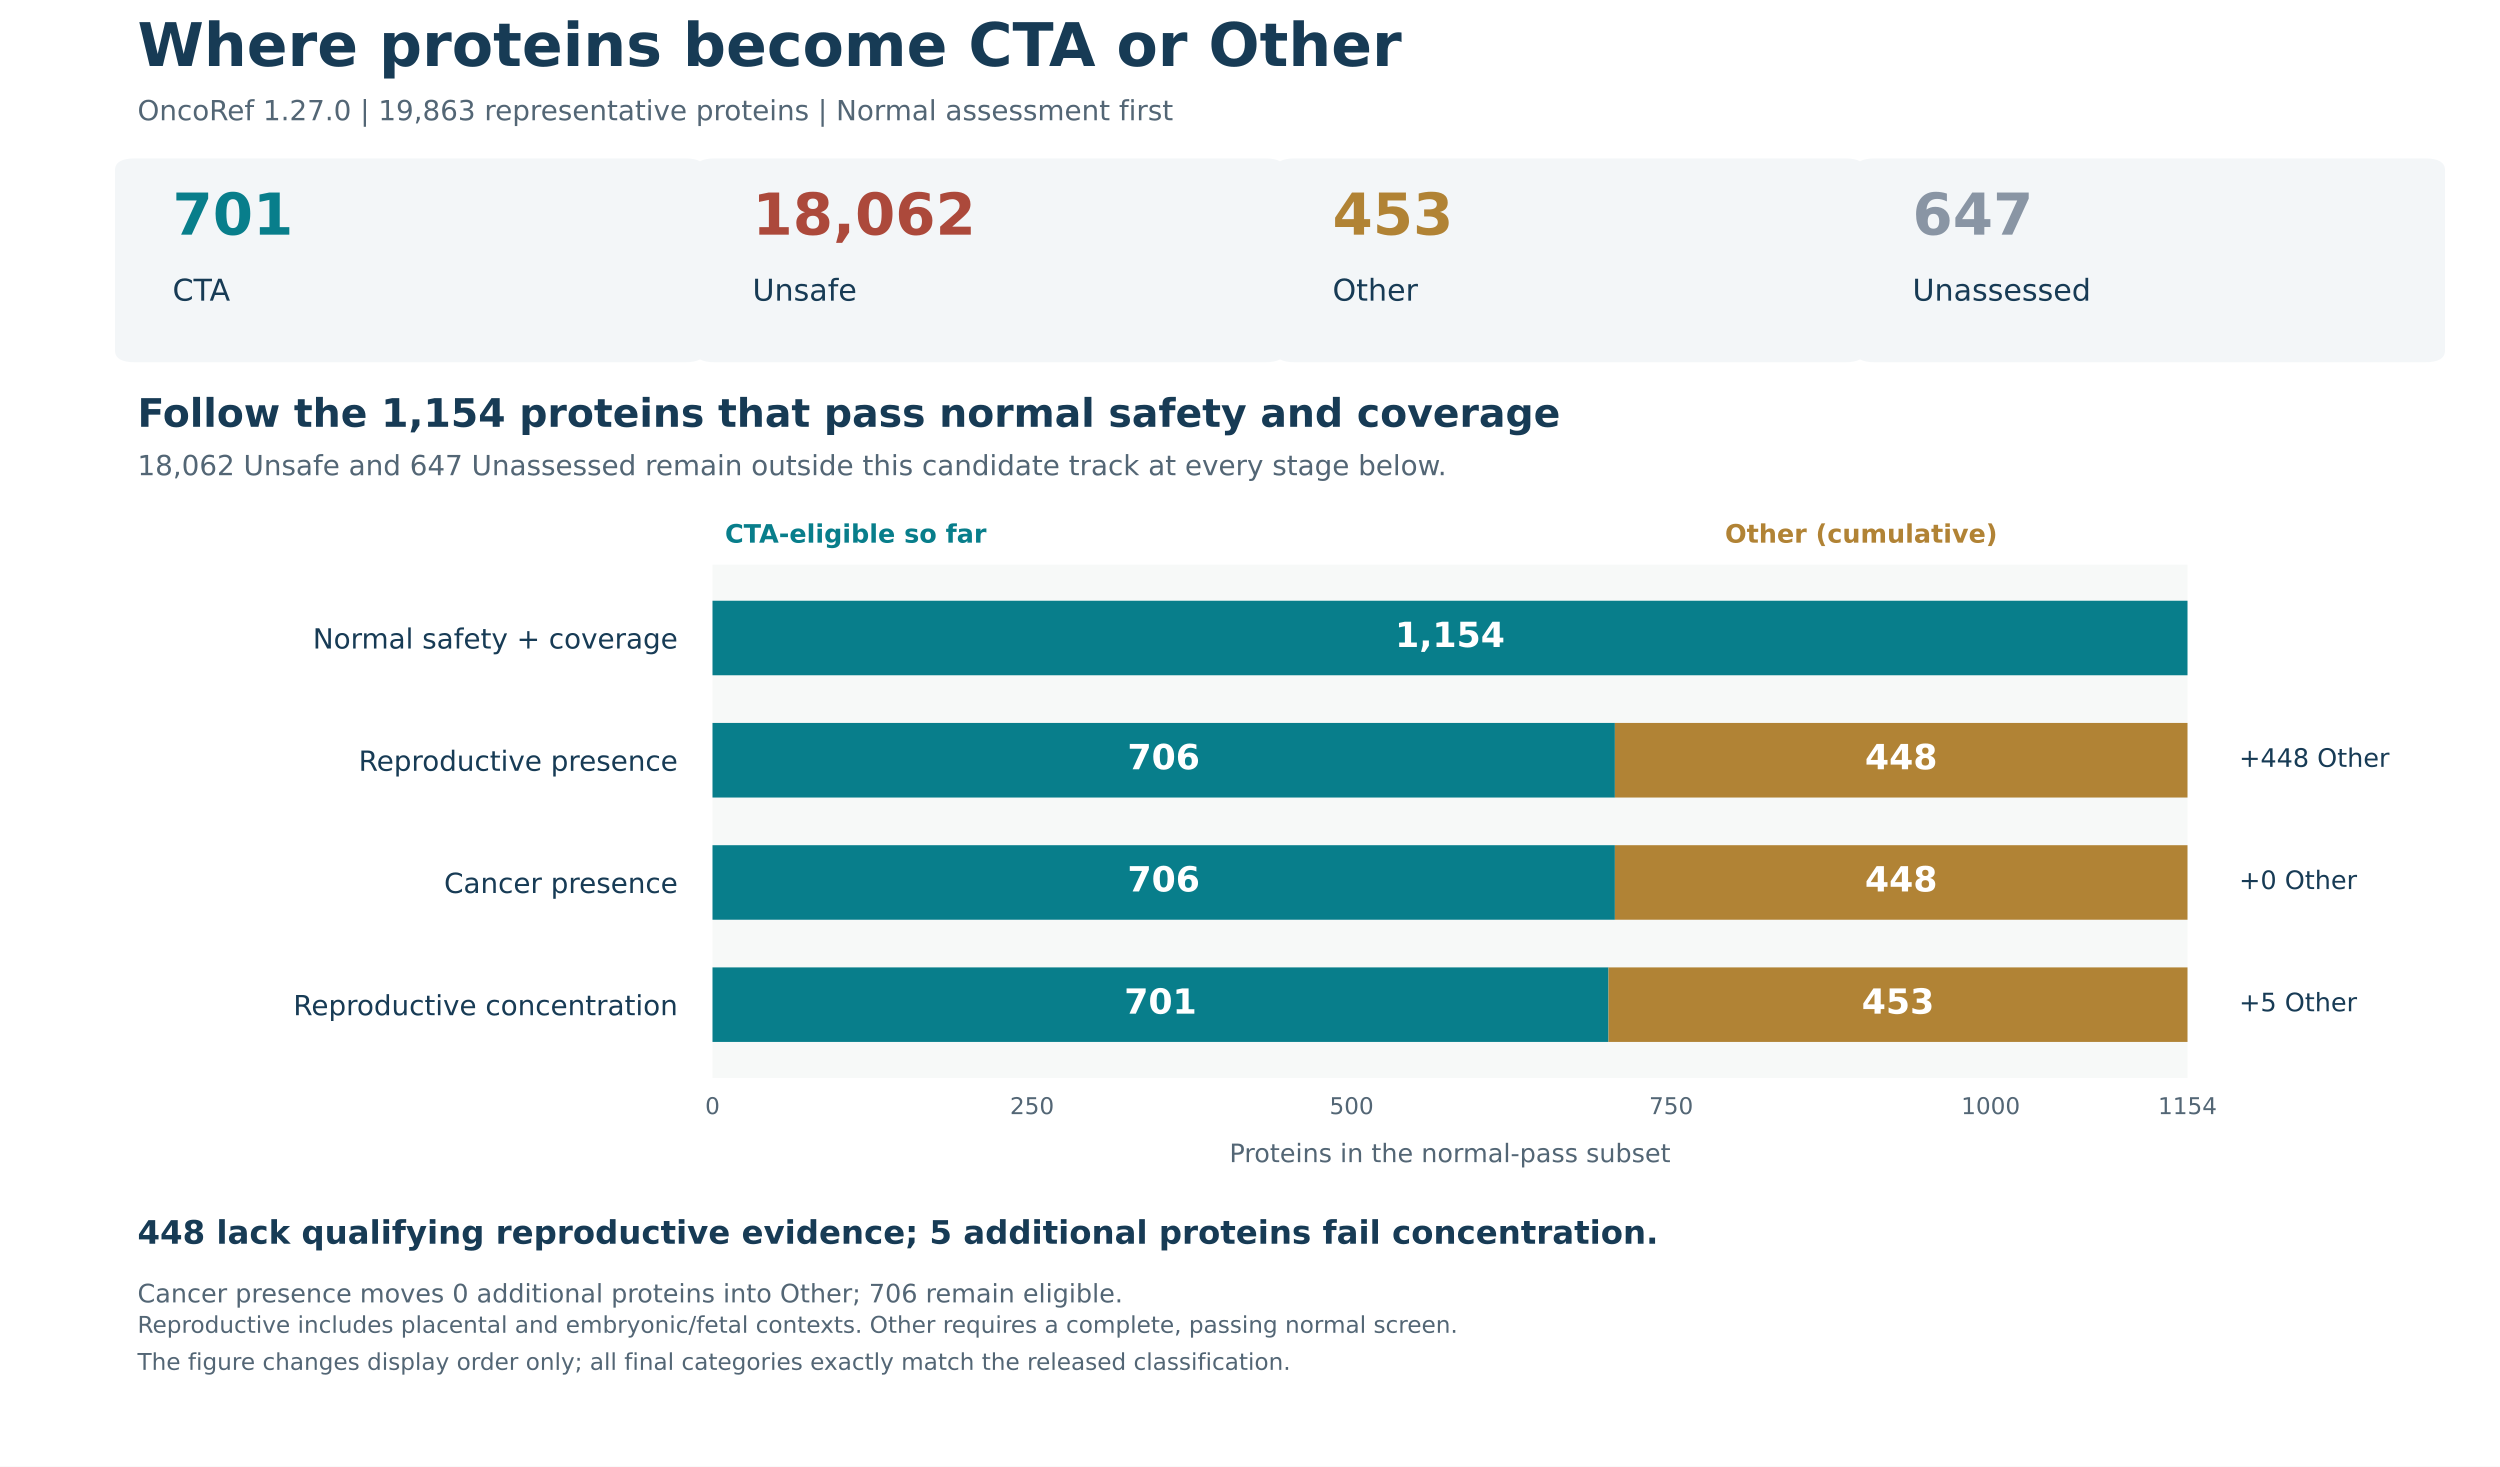
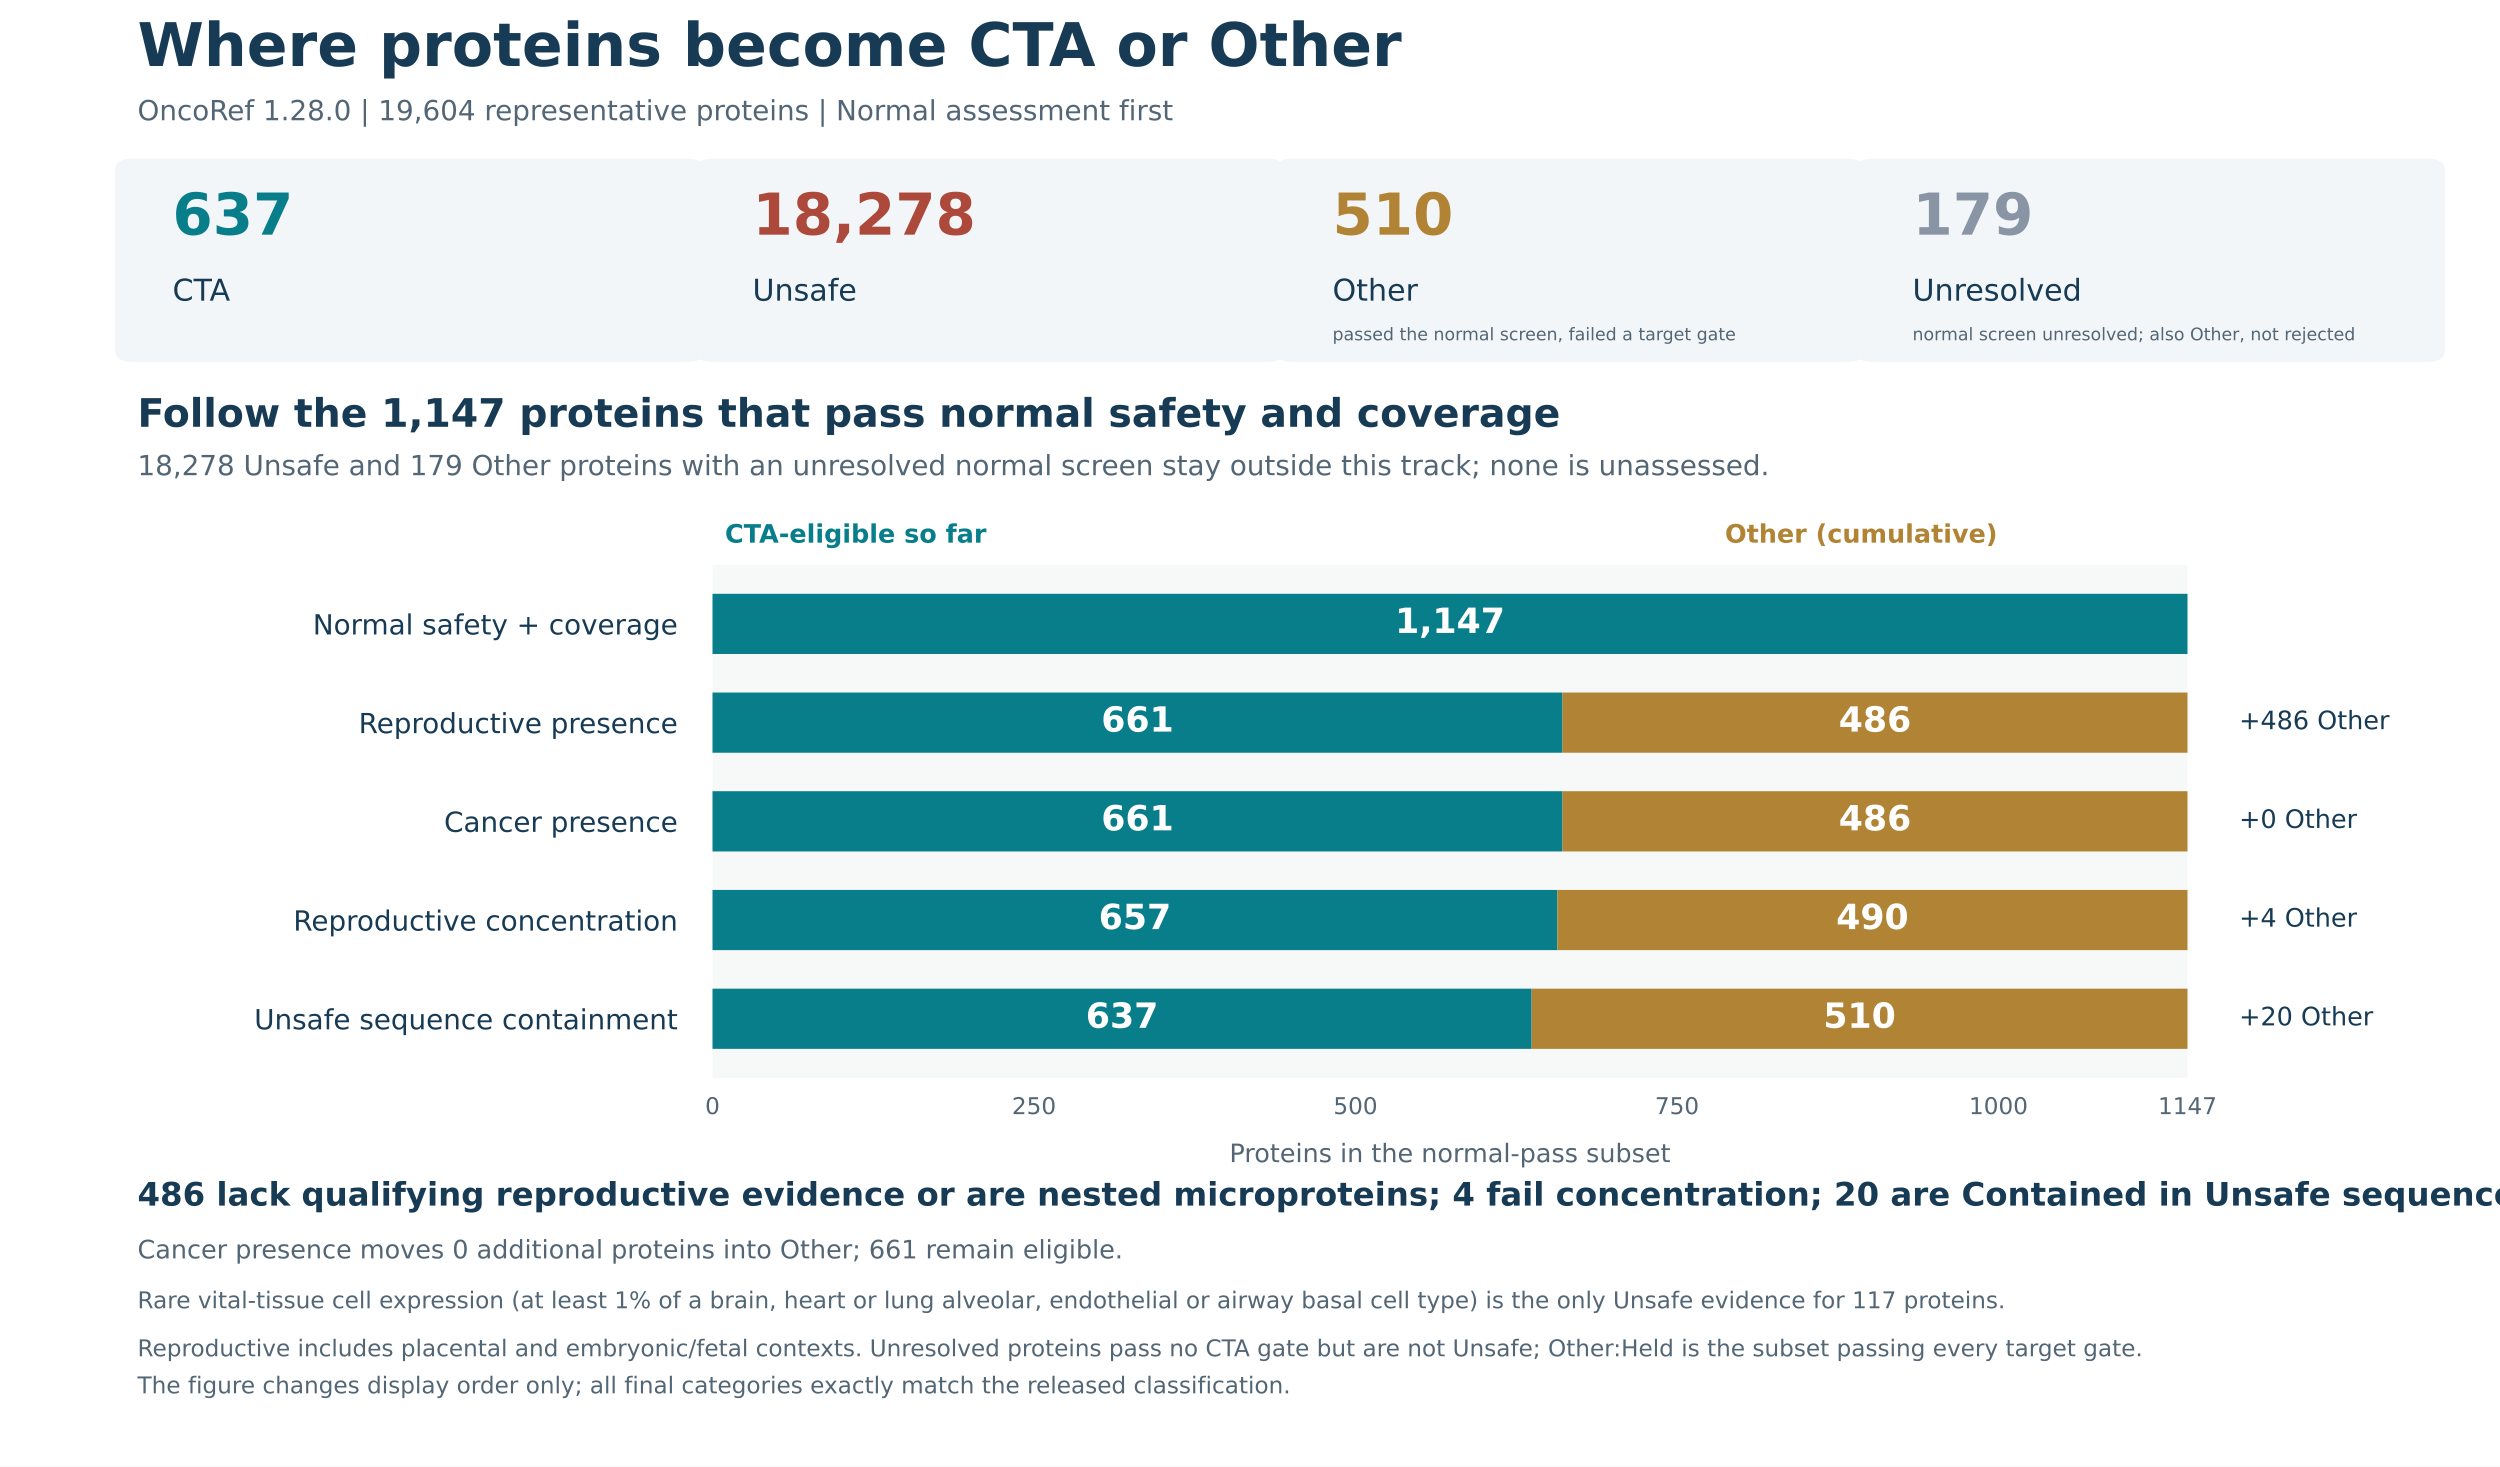
<svg xmlns="http://www.w3.org/2000/svg" width="1080pt" height="633.6pt" viewBox="0 0 1080 633.6" version="1.1">
  <defs>
    <style type="text/css">*{stroke-linejoin: round; stroke-linecap: butt}</style>
  </defs>
  <g id="figure_1">
    <g id="patch_1">
      <path d="M 0 633.6  L 1080 633.6  L 1080 0  L 0 0  z " style="fill: #ffffff" />
    </g>
    <g id="axes_1">
      <g id="patch_2">
        <path d="M 307.8 465.696  L 945 465.696  L 945 243.936  L 307.8 243.936  z " style="fill: #f7f9f8" />
      </g>
      <g id="patch_3">
-         <path d="M 307.8 259.512  L 945 259.512  L 945 291.72  L 307.8 291.72  z " clip-path="url(#p9fcbca50c5)" style="fill: #087e8b" />
+         <path d="M 307.8 256.517  L 945 256.517  L 945 282.531  L 307.8 282.531  z " clip-path="url(#p9fcbca50c5)" style="fill: #087e8b" />
      </g>
      <g id="patch_4">
-         <path d="M 307.8 312.312  L 697.629 312.312  L 697.629 344.52  L 307.8 344.52  z " clip-path="url(#p9fcbca50c5)" style="fill: #087e8b" />
+         <path d="M 307.8 299.163  L 675.009 299.163  L 675.009 325.177  L 307.8 325.177  z " clip-path="url(#p9fcbca50c5)" style="fill: #087e8b" />
      </g>
      <g id="patch_5">
-         <path d="M 307.8 365.112  L 697.629 365.112  L 697.629 397.32  L 307.8 397.32  z " clip-path="url(#p9fcbca50c5)" style="fill: #087e8b" />
+         <path d="M 307.8 341.809  L 675.009 341.809  L 675.009 367.823  L 307.8 367.823  z " clip-path="url(#p9fcbca50c5)" style="fill: #087e8b" />
      </g>
      <g id="patch_6">
-         <path d="M 307.8 417.912  L 694.869 417.912  L 694.869 450.12  L 307.8 450.12  z " clip-path="url(#p9fcbca50c5)" style="fill: #087e8b" />
+         <path d="M 307.8 384.455  L 672.787 384.455  L 672.787 410.469  L 307.8 410.469  z " clip-path="url(#p9fcbca50c5)" style="fill: #087e8b" />
      </g>
      <g id="patch_7">
-         <path d="M 945 259.512  L 945 259.512  L 945 291.72  L 945 291.72  z " clip-path="url(#p9fcbca50c5)" style="fill: #b18335" />
+         <path d="M 307.8 427.101  L 661.677 427.101  L 661.677 453.115  L 307.8 453.115  z " clip-path="url(#p9fcbca50c5)" style="fill: #087e8b" />
      </g>
      <g id="patch_8">
-         <path d="M 697.629 312.312  L 945 312.312  L 945 344.52  L 697.629 344.52  z " clip-path="url(#p9fcbca50c5)" style="fill: #b18335" />
+         <path d="M 945 256.517  L 945 256.517  L 945 282.531  L 945 282.531  z " clip-path="url(#p9fcbca50c5)" style="fill: #b18335" />
      </g>
      <g id="patch_9">
-         <path d="M 697.629 365.112  L 945 365.112  L 945 397.32  L 697.629 397.32  z " clip-path="url(#p9fcbca50c5)" style="fill: #b18335" />
+         <path d="M 675.009 299.163  L 945 299.163  L 945 325.177  L 675.009 325.177  z " clip-path="url(#p9fcbca50c5)" style="fill: #b18335" />
      </g>
      <g id="patch_10">
-         <path d="M 694.869 417.912  L 945 417.912  L 945 450.12  L 694.869 450.12  z " clip-path="url(#p9fcbca50c5)" style="fill: #b18335" />
+         <path d="M 675.009 341.809  L 945 341.809  L 945 367.823  L 675.009 367.823  z " clip-path="url(#p9fcbca50c5)" style="fill: #b18335" />
+       </g>
+       <g id="patch_11">
+         <path d="M 672.787 384.455  L 945 384.455  L 945 410.469  L 672.787 410.469  z " clip-path="url(#p9fcbca50c5)" style="fill: #b18335" />
+       </g>
+       <g id="patch_12">
+         <path d="M 661.677 427.101  L 945 427.101  L 945 453.115  L 661.677 453.115  z " clip-path="url(#p9fcbca50c5)" style="fill: #b18335" />
      </g>
      <g id="matplotlib.axis_1">
        <g id="xtick_1">
          <g id="line2d_1" />
          <g id="text_1">
            <text style="font-size: 10px; font-family: 'DejaVu Sans'; text-anchor: middle; fill: #536675" x="307.8" y="481.294" transform="rotate(-0 307.8 481.2937)">0</text>
          </g>
        </g>
        <g id="xtick_2">
          <g id="line2d_2" />
          <g id="text_2">
-             <text style="font-size: 10px; font-family: 'DejaVu Sans'; text-anchor: middle; fill: #536675" x="445.842" y="481.294" transform="rotate(-0 445.8416 481.2937)">250</text>
+             <text style="font-size: 10px; font-family: 'DejaVu Sans'; text-anchor: middle; fill: #536675" x="446.684" y="481.294" transform="rotate(-0 446.684 481.2937)">250</text>
          </g>
        </g>
        <g id="xtick_3">
          <g id="line2d_3" />
          <g id="text_3">
-             <text style="font-size: 10px; font-family: 'DejaVu Sans'; text-anchor: middle; fill: #536675" x="583.883" y="481.294" transform="rotate(-0 583.8832 481.2937)">500</text>
+             <text style="font-size: 10px; font-family: 'DejaVu Sans'; text-anchor: middle; fill: #536675" x="585.568" y="481.294" transform="rotate(-0 585.5681 481.2937)">500</text>
          </g>
        </g>
        <g id="xtick_4">
          <g id="line2d_4" />
          <g id="text_4">
-             <text style="font-size: 10px; font-family: 'DejaVu Sans'; text-anchor: middle; fill: #536675" x="721.925" y="481.294" transform="rotate(-0 721.9248 481.2937)">750</text>
+             <text style="font-size: 10px; font-family: 'DejaVu Sans'; text-anchor: middle; fill: #536675" x="724.452" y="481.294" transform="rotate(-0 724.4521 481.2937)">750</text>
          </g>
        </g>
        <g id="xtick_5">
          <g id="line2d_5" />
          <g id="text_5">
-             <text style="font-size: 10px; font-family: 'DejaVu Sans'; text-anchor: middle; fill: #536675" x="859.966" y="481.294" transform="rotate(-0 859.9664 481.2937)">1000</text>
+             <text style="font-size: 10px; font-family: 'DejaVu Sans'; text-anchor: middle; fill: #536675" x="863.336" y="481.294" transform="rotate(-0 863.3362 481.2937)">1000</text>
          </g>
        </g>
        <g id="xtick_6">
          <g id="line2d_6" />
          <g id="text_6">
-             <text style="font-size: 10px; font-family: 'DejaVu Sans'; text-anchor: middle; fill: #536675" x="945" y="481.294" transform="rotate(-0 945 481.2937)">1154</text>
+             <text style="font-size: 10px; font-family: 'DejaVu Sans'; text-anchor: middle; fill: #536675" x="945" y="481.294" transform="rotate(-0 945 481.2937)">1147</text>
          </g>
        </g>
        <g id="text_7">
          <text style="font-size: 11px; font-family: 'DejaVu Sans'; text-anchor: middle; fill: #536675" x="626.4" y="502.054" transform="rotate(-0 626.4 502.0543)">Proteins in the normal-pass subset</text>
        </g>
      </g>
      <g id="matplotlib.axis_2">
        <g id="ytick_1">
          <g id="line2d_7" />
          <g id="text_8">
-             <text style="font-size: 12px; font-family: 'DejaVu Sans'; text-anchor: end; fill: #173b55" x="292.8" y="280.175" transform="rotate(-0 292.8 280.1751)">Normal safety + coverage</text>
+             <text style="font-size: 12px; font-family: 'DejaVu Sans'; text-anchor: end; fill: #173b55" x="292.8" y="274.083" transform="rotate(-0 292.8 274.0828)">Normal safety + coverage</text>
          </g>
        </g>
        <g id="ytick_2">
          <g id="line2d_8" />
          <g id="text_9">
-             <text style="font-size: 12px; font-family: 'DejaVu Sans'; text-anchor: end; fill: #173b55" x="292.8" y="332.975" transform="rotate(-0 292.8 332.9751)">Reproductive presence</text>
+             <text style="font-size: 12px; font-family: 'DejaVu Sans'; text-anchor: end; fill: #173b55" x="292.8" y="316.729" transform="rotate(-0 292.8 316.7289)">Reproductive presence</text>
          </g>
        </g>
        <g id="ytick_3">
          <g id="line2d_9" />
          <g id="text_10">
-             <text style="font-size: 12px; font-family: 'DejaVu Sans'; text-anchor: end; fill: #173b55" x="292.8" y="385.775" transform="rotate(-0 292.8 385.7746)">Cancer presence</text>
+             <text style="font-size: 12px; font-family: 'DejaVu Sans'; text-anchor: end; fill: #173b55" x="292.8" y="359.375" transform="rotate(-0 292.8 359.3746)">Cancer presence</text>
          </g>
        </g>
        <g id="ytick_4">
          <g id="line2d_10" />
          <g id="text_11">
-             <text style="font-size: 12px; font-family: 'DejaVu Sans'; text-anchor: end; fill: #173b55" x="292.8" y="438.575" transform="rotate(-0 292.8 438.5751)">Reproductive concentration</text>
-           </g>
-         </g>
-       </g>
-       <g id="text_12">
-         <text style="font-weight: 700; font-size: 15px; font-family: 'DejaVu Sans'; text-anchor: middle; fill: #ffffff" x="626.4" y="279.512" transform="rotate(-0 626.4 279.5125)">1,154</text>
+             <text style="font-size: 12px; font-family: 'DejaVu Sans'; text-anchor: end; fill: #173b55" x="292.8" y="402.021" transform="rotate(-0 292.8 402.0212)">Reproductive concentration</text>
+           </g>
+         </g>
+         <g id="ytick_5">
+           <g id="line2d_11" />
+           <g id="text_12">
+             <text style="font-size: 12px; font-family: 'DejaVu Sans'; text-anchor: end; fill: #173b55" x="292.8" y="444.667" transform="rotate(-0 292.8 444.6674)">Unsafe sequence containment</text>
+           </g>
+         </g>
      </g>
      <g id="text_13">
-         <text style="font-weight: 700; font-size: 15px; font-family: 'DejaVu Sans'; text-anchor: middle; fill: #ffffff" x="502.715" y="332.312" transform="rotate(-0 502.7147 332.3125)">706</text>
+         <text style="font-weight: 700; font-size: 15px; font-family: 'DejaVu Sans'; text-anchor: middle; fill: #ffffff" x="626.4" y="273.42" transform="rotate(-0 626.4 273.4202)">1,147</text>
      </g>
      <g id="text_14">
-         <text style="font-weight: 700; font-size: 15px; font-family: 'DejaVu Sans'; text-anchor: middle; fill: #ffffff" x="821.315" y="332.312" transform="rotate(-0 821.3147 332.3125)">448</text>
+         <text style="font-weight: 700; font-size: 15px; font-family: 'DejaVu Sans'; text-anchor: middle; fill: #ffffff" x="491.405" y="316.066" transform="rotate(-0 491.4047 316.0663)">661</text>
      </g>
      <g id="text_15">
-         <text style="font-size: 11px; font-family: 'DejaVu Sans'; text-anchor: start; fill: #173b55" x="967.302" y="331.274" transform="rotate(-0 967.302 331.2739)">+448 Other</text>
+         <text style="font-weight: 700; font-size: 15px; font-family: 'DejaVu Sans'; text-anchor: middle; fill: #ffffff" x="810.005" y="316.066" transform="rotate(-0 810.0047 316.0663)">486</text>
      </g>
      <g id="text_16">
-         <text style="font-weight: 700; font-size: 15px; font-family: 'DejaVu Sans'; text-anchor: middle; fill: #ffffff" x="502.715" y="385.112" transform="rotate(-0 502.7147 385.1125)">706</text>
+         <text style="font-size: 11px; font-family: 'DejaVu Sans'; text-anchor: start; fill: #173b55" x="967.302" y="315.028" transform="rotate(-0 967.302 315.0277)">+486 Other</text>
      </g>
      <g id="text_17">
-         <text style="font-weight: 700; font-size: 15px; font-family: 'DejaVu Sans'; text-anchor: middle; fill: #ffffff" x="821.315" y="385.112" transform="rotate(-0 821.3147 385.1125)">448</text>
+         <text style="font-weight: 700; font-size: 15px; font-family: 'DejaVu Sans'; text-anchor: middle; fill: #ffffff" x="491.405" y="358.712" transform="rotate(-0 491.4047 358.7125)">661</text>
      </g>
      <g id="text_18">
-         <text style="font-size: 11px; font-family: 'DejaVu Sans'; text-anchor: start; fill: #173b55" x="967.302" y="384.074" transform="rotate(-0 967.302 384.0739)">+0 Other</text>
+         <text style="font-weight: 700; font-size: 15px; font-family: 'DejaVu Sans'; text-anchor: middle; fill: #ffffff" x="810.005" y="358.712" transform="rotate(-0 810.0047 358.7125)">486</text>
      </g>
      <g id="text_19">
-         <text style="font-weight: 700; font-size: 15px; font-family: 'DejaVu Sans'; text-anchor: middle; fill: #ffffff" x="501.334" y="437.912" transform="rotate(-0 501.3343 437.9125)">701</text>
+         <text style="font-size: 11px; font-family: 'DejaVu Sans'; text-anchor: start; fill: #173b55" x="967.302" y="357.674" transform="rotate(-0 967.302 357.6739)">+0 Other</text>
      </g>
      <g id="text_20">
-         <text style="font-weight: 700; font-size: 15px; font-family: 'DejaVu Sans'; text-anchor: middle; fill: #ffffff" x="819.934" y="437.912" transform="rotate(-0 819.9343 437.9125)">453</text>
+         <text style="font-weight: 700; font-size: 15px; font-family: 'DejaVu Sans'; text-anchor: middle; fill: #ffffff" x="490.294" y="401.359" transform="rotate(-0 490.2936 401.3586)">657</text>
      </g>
      <g id="text_21">
-         <text style="font-size: 11px; font-family: 'DejaVu Sans'; text-anchor: start; fill: #173b55" x="967.302" y="436.874" transform="rotate(-0 967.302 436.8739)">+5 Other</text>
-       </g>
-     </g>
-     <g id="patch_11">
+         <text style="font-weight: 700; font-size: 15px; font-family: 'DejaVu Sans'; text-anchor: middle; fill: #ffffff" x="808.894" y="401.359" transform="rotate(-0 808.8936 401.3586)">490</text>
+       </g>
+       <g id="text_22">
+         <text style="font-size: 11px; font-family: 'DejaVu Sans'; text-anchor: start; fill: #173b55" x="967.302" y="400.32" transform="rotate(-0 967.302 400.32)">+4 Other</text>
+       </g>
+       <g id="text_23">
+         <text style="font-weight: 700; font-size: 15px; font-family: 'DejaVu Sans'; text-anchor: middle; fill: #ffffff" x="484.738" y="444.005" transform="rotate(-0 484.7383 444.0048)">637</text>
+       </g>
+       <g id="text_24">
+         <text style="font-weight: 700; font-size: 15px; font-family: 'DejaVu Sans'; text-anchor: middle; fill: #ffffff" x="803.338" y="444.005" transform="rotate(-0 803.3383 444.0048)">510</text>
+       </g>
+       <g id="text_25">
+         <text style="font-size: 11px; font-family: 'DejaVu Sans'; text-anchor: start; fill: #173b55" x="967.302" y="442.966" transform="rotate(-0 967.302 442.9662)">+20 Other</text>
+       </g>
+     </g>
+     <g id="patch_13">
      <path d="M 58.32 156.499  L 295.92 156.499  Q 304.56 156.499 304.56 151.43  L 304.56 73.498  Q 304.56 68.429 295.92 68.429  L 58.32 68.429  Q 49.68 68.429 49.68 73.498  L 49.68 151.43  Q 49.68 156.499 58.32 156.499  z " style="fill: #f3f6f8" />
    </g>
-     <g id="patch_12">
+     <g id="patch_14">
      <path d="M 308.88 156.499  L 546.48 156.499  Q 555.12 156.499 555.12 151.43  L 555.12 73.498  Q 555.12 68.429 546.48 68.429  L 308.88 68.429  Q 300.24 68.429 300.24 73.498  L 300.24 151.43  Q 300.24 156.499 308.88 156.499  z " style="fill: #f3f6f8" />
    </g>
-     <g id="patch_13">
+     <g id="patch_15">
      <path d="M 559.44 156.499  L 797.04 156.499  Q 805.68 156.499 805.68 151.43  L 805.68 73.498  Q 805.68 68.429 797.04 68.429  L 559.44 68.429  Q 550.8 68.429 550.8 73.498  L 550.8 151.43  Q 550.8 156.499 559.44 156.499  z " style="fill: #f3f6f8" />
    </g>
-     <g id="patch_14">
+     <g id="patch_16">
      <path d="M 810 156.499  L 1047.6 156.499  Q 1056.24 156.499 1056.24 151.43  L 1056.24 73.498  Q 1056.24 68.429 1047.6 68.429  L 810 68.429  Q 801.36 68.429 801.36 73.498  L 801.36 151.43  Q 801.36 156.499 810 156.499  z " style="fill: #f3f6f8" />
    </g>
-     <g id="text_22">
+     <g id="text_26">
      <text style="font-weight: 700; font-size: 26px; font-family: 'DejaVu Sans'; text-anchor: start; fill: #173b55" x="59.4" y="28.512" transform="rotate(-0 59.4 28.512)">Where proteins become CTA or Other</text>
    </g>
-     <g id="text_23">
-       <text style="font-size: 12px; font-family: 'DejaVu Sans'; text-anchor: start; fill: #536675" x="59.4" y="51.955" transform="rotate(-0 59.4 51.9552)">OncoRef 1.27.0  |  19,863 representative proteins  |  Normal assessment first</text>
-     </g>
-     <g id="text_24">
-       <text style="font-weight: 700; font-size: 25px; font-family: 'DejaVu Sans'; text-anchor: start; fill: #087e8b" x="74.52" y="101.376" transform="rotate(-0 74.52 101.376)">701</text>
-     </g>
-     <g id="text_25">
+     <g id="text_27">
+       <text style="font-size: 12px; font-family: 'DejaVu Sans'; text-anchor: start; fill: #536675" x="59.4" y="51.955" transform="rotate(-0 59.4 51.9552)">OncoRef 1.28.0  |  19,604 representative proteins  |  Normal assessment first</text>
+     </g>
+     <g id="text_28">
+       <text style="font-weight: 700; font-size: 25px; font-family: 'DejaVu Sans'; text-anchor: start; fill: #087e8b" x="74.52" y="101.376" transform="rotate(-0 74.52 101.376)">637</text>
+     </g>
+     <g id="text_29">
      <text style="font-size: 13px; font-family: 'DejaVu Sans'; text-anchor: start; fill: #173b55" x="74.52" y="129.888" transform="rotate(-0 74.52 129.888)">CTA</text>
    </g>
-     <g id="text_26">
-       <text style="font-weight: 700; font-size: 25px; font-family: 'DejaVu Sans'; text-anchor: start; fill: #ac493b" x="325.08" y="101.376" transform="rotate(-0 325.08 101.376)">18,062</text>
-     </g>
-     <g id="text_27">
+     <g id="text_30">
+       <text style="font-weight: 700; font-size: 25px; font-family: 'DejaVu Sans'; text-anchor: start; fill: #ac493b" x="325.08" y="101.376" transform="rotate(-0 325.08 101.376)">18,278</text>
+     </g>
+     <g id="text_31">
      <text style="font-size: 13px; font-family: 'DejaVu Sans'; text-anchor: start; fill: #173b55" x="325.08" y="129.888" transform="rotate(-0 325.08 129.888)">Unsafe</text>
    </g>
-     <g id="text_28">
-       <text style="font-weight: 700; font-size: 25px; font-family: 'DejaVu Sans'; text-anchor: start; fill: #b18335" x="575.64" y="101.376" transform="rotate(-0 575.64 101.376)">453</text>
-     </g>
-     <g id="text_29">
+     <g id="text_32">
+       <text style="font-weight: 700; font-size: 25px; font-family: 'DejaVu Sans'; text-anchor: start; fill: #b18335" x="575.64" y="101.376" transform="rotate(-0 575.64 101.376)">510</text>
+     </g>
+     <g id="text_33">
      <text style="font-size: 13px; font-family: 'DejaVu Sans'; text-anchor: start; fill: #173b55" x="575.64" y="129.888" transform="rotate(-0 575.64 129.888)">Other</text>
    </g>
-     <g id="text_30">
-       <text style="font-weight: 700; font-size: 25px; font-family: 'DejaVu Sans'; text-anchor: start; fill: #8995a4" x="826.2" y="101.376" transform="rotate(-0 826.2 101.376)">647</text>
-     </g>
-     <g id="text_31">
-       <text style="font-size: 13px; font-family: 'DejaVu Sans'; text-anchor: start; fill: #173b55" x="826.2" y="129.888" transform="rotate(-0 826.2 129.888)">Unassessed</text>
-     </g>
-     <g id="text_32">
-       <text style="font-weight: 700; font-size: 17px; font-family: 'DejaVu Sans'; text-anchor: start; fill: #173b55" x="59.4" y="184.378" transform="rotate(-0 59.4 184.3776)">Follow the 1,154 proteins that pass normal safety and coverage</text>
-     </g>
-     <g id="text_33">
-       <text style="font-size: 12px; font-family: 'DejaVu Sans'; text-anchor: start; fill: #536675" x="59.4" y="205.286" transform="rotate(-0 59.4 205.2864)">18,062 Unsafe and 647 Unassessed remain outside this candidate track at every stage below.</text>
-     </g>
    <g id="text_34">
+       <text style="font-size: 7.5px; font-family: 'DejaVu Sans'; text-anchor: start; fill: #536675" x="575.64" y="146.995" transform="rotate(-0 575.64 146.9952)">passed the normal screen, failed a target gate</text>
+     </g>
+     <g id="text_35">
+       <text style="font-weight: 700; font-size: 25px; font-family: 'DejaVu Sans'; text-anchor: start; fill: #8995a4" x="826.2" y="101.376" transform="rotate(-0 826.2 101.376)">179</text>
+     </g>
+     <g id="text_36">
+       <text style="font-size: 13px; font-family: 'DejaVu Sans'; text-anchor: start; fill: #173b55" x="826.2" y="129.888" transform="rotate(-0 826.2 129.888)">Unresolved</text>
+     </g>
+     <g id="text_37">
+       <text style="font-size: 7.5px; font-family: 'DejaVu Sans'; text-anchor: start; fill: #536675" x="826.2" y="146.995" transform="rotate(-0 826.2 146.9952)">normal screen unresolved; also Other, not rejected</text>
+     </g>
+     <g id="text_38">
+       <text style="font-weight: 700; font-size: 17px; font-family: 'DejaVu Sans'; text-anchor: start; fill: #173b55" x="59.4" y="184.378" transform="rotate(-0 59.4 184.3776)">Follow the 1,147 proteins that pass normal safety and coverage</text>
+     </g>
+     <g id="text_39">
+       <text style="font-size: 12px; font-family: 'DejaVu Sans'; text-anchor: start; fill: #536675" x="59.4" y="205.286" transform="rotate(-0 59.4 205.2864)">18,278 Unsafe and 179 Other proteins with an unresolved normal screen stay outside this track; none is unassessed.</text>
+     </g>
+     <g id="text_40">
      <text style="font-weight: 700; font-size: 11px; font-family: 'DejaVu Sans'; text-anchor: start; fill: #087e8b" x="313.2" y="234.432" transform="rotate(-0 313.2 234.432)">CTA-eligible so far</text>
    </g>
-     <g id="text_35">
+     <g id="text_41">
      <text style="font-weight: 700; font-size: 11px; font-family: 'DejaVu Sans'; text-anchor: start; fill: #b18335" x="745.2" y="234.432" transform="rotate(-0 745.2 234.432)">Other (cumulative)</text>
    </g>
-     <g id="text_36">
-       <text style="font-weight: 700; font-size: 14px; font-family: 'DejaVu Sans'; text-anchor: start; fill: #173b55" x="59.4" y="537.293" transform="rotate(-0 59.4 537.2928)">448 lack qualifying reproductive evidence; 5 additional proteins fail concentration.</text>
-     </g>
-     <g id="text_37">
-       <text style="font-size: 11px; font-family: 'DejaVu Sans'; text-anchor: start; fill: #536675" x="59.4" y="562.637" transform="rotate(-0 59.4 562.6368)">Cancer presence moves 0 additional proteins into Other; 706 remain eligible.</text>
-     </g>
-     <g id="text_38">
-       <text style="font-size: 10px; font-family: 'DejaVu Sans'; fill: #536675" transform="translate(59.4 575.7824)">Reproductive includes placental and embryonic/fetal contexts. Other requires a complete, passing normal screen.</text>
-       <text style="font-size: 10px; font-family: 'DejaVu Sans'; fill: #536675" transform="translate(59.4 591.7824)">The figure changes display order only; all final categories exactly match the released classification.</text>
+     <g id="text_42">
+       <text style="font-weight: 700; font-size: 14px; font-family: 'DejaVu Sans'; text-anchor: start; fill: #173b55" x="59.4" y="520.819" transform="rotate(-0 59.4 520.8192)">486 lack qualifying reproductive evidence or are nested microproteins; 4 fail concentration; 20 are Contained in Unsafe sequence.</text>
+     </g>
+     <g id="text_43">
+       <text style="font-size: 11px; font-family: 'DejaVu Sans'; text-anchor: start; fill: #536675" x="59.4" y="543.629" transform="rotate(-0 59.4 543.6288)">Cancer presence moves 0 additional proteins into Other; 661 remain eligible.</text>
+     </g>
+     <g id="text_44">
+       <text style="font-size: 10px; font-family: 'DejaVu Sans'; text-anchor: start; fill: #536675" x="59.4" y="565.171" transform="rotate(-0 59.4 565.1712)">Rare vital-tissue cell expression (at least 1% of a brain, heart or lung alveolar, endothelial or airway basal cell type) is the only Unsafe evidence for 117 proteins.</text>
+     </g>
+     <g id="text_45">
+       <text style="font-size: 10px; font-family: 'DejaVu Sans'; fill: #536675" transform="translate(59.4 585.92)">Reproductive includes placental and embryonic/fetal contexts. Unresolved proteins pass no CTA gate but are not Unsafe; Other:Held is the subset passing every target gate.</text>
+       <text style="font-size: 10px; font-family: 'DejaVu Sans'; fill: #536675" transform="translate(59.4 601.92)">The figure changes display order only; all final categories exactly match the released classification.</text>
    </g>
  </g>
  <defs>
    <clipPath id="p9fcbca50c5">
      <rect x="307.8" y="243.936" width="637.2" height="221.76" />
    </clipPath>
  </defs>
</svg>
